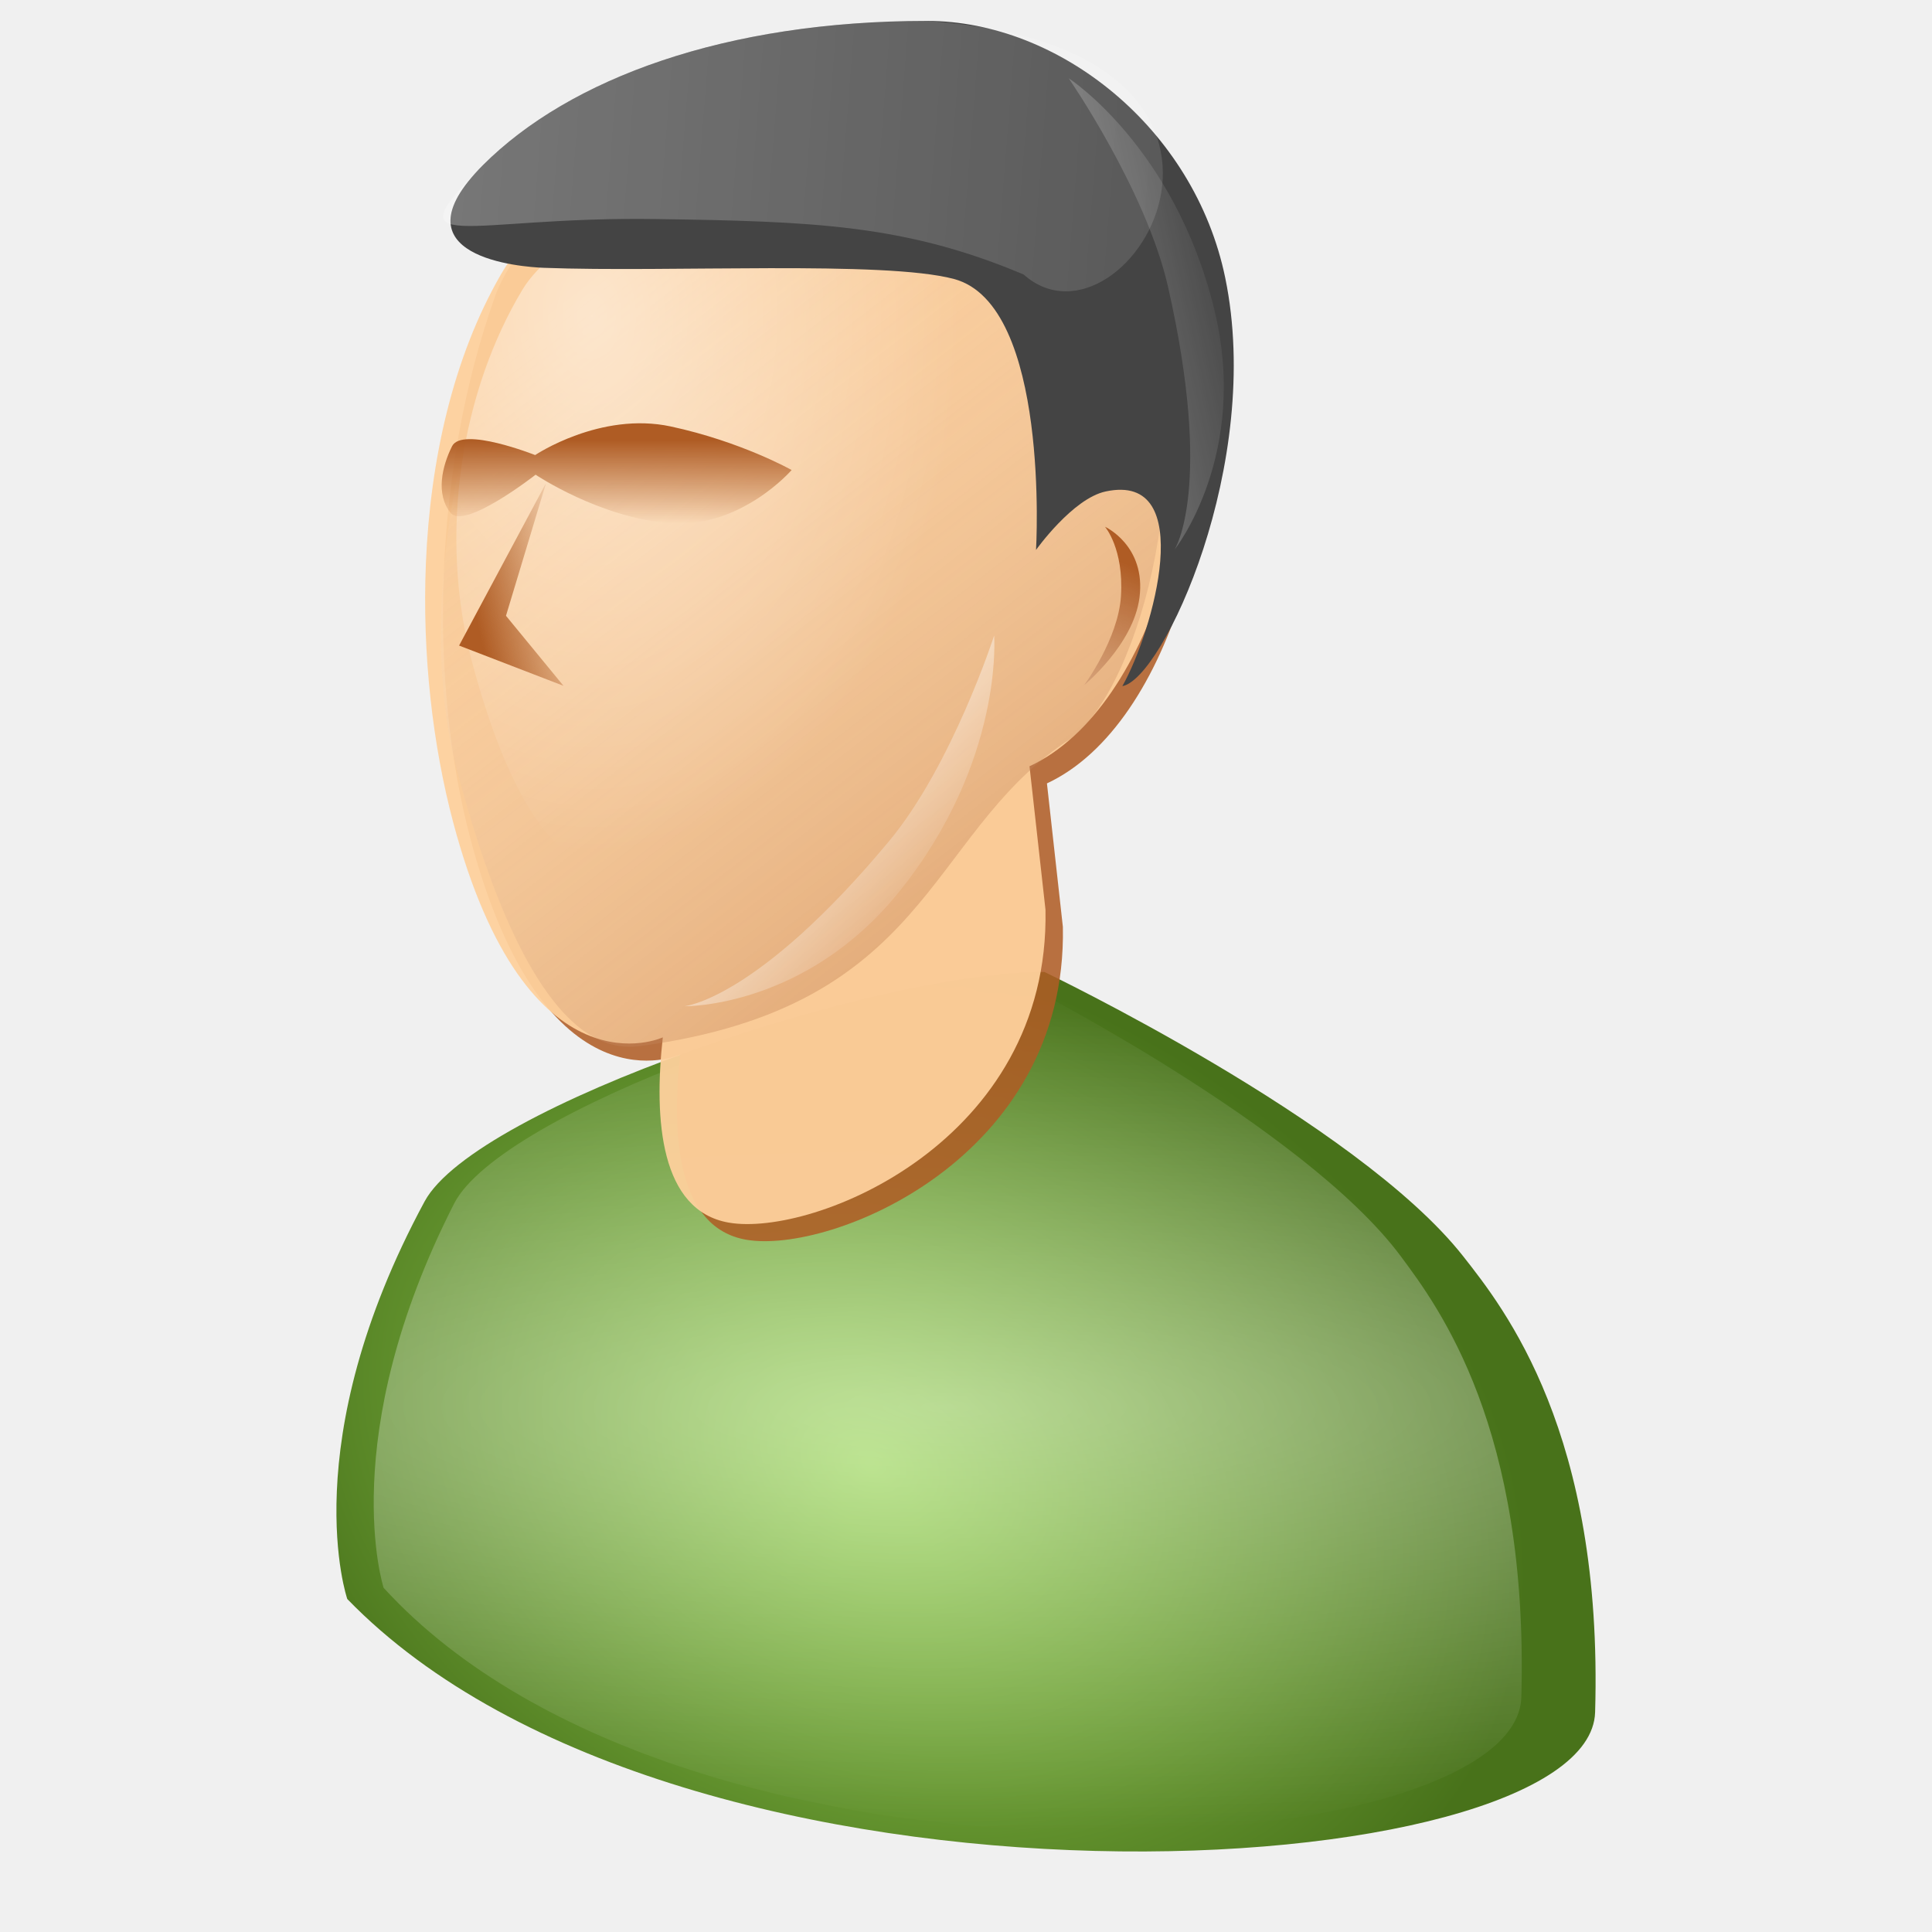
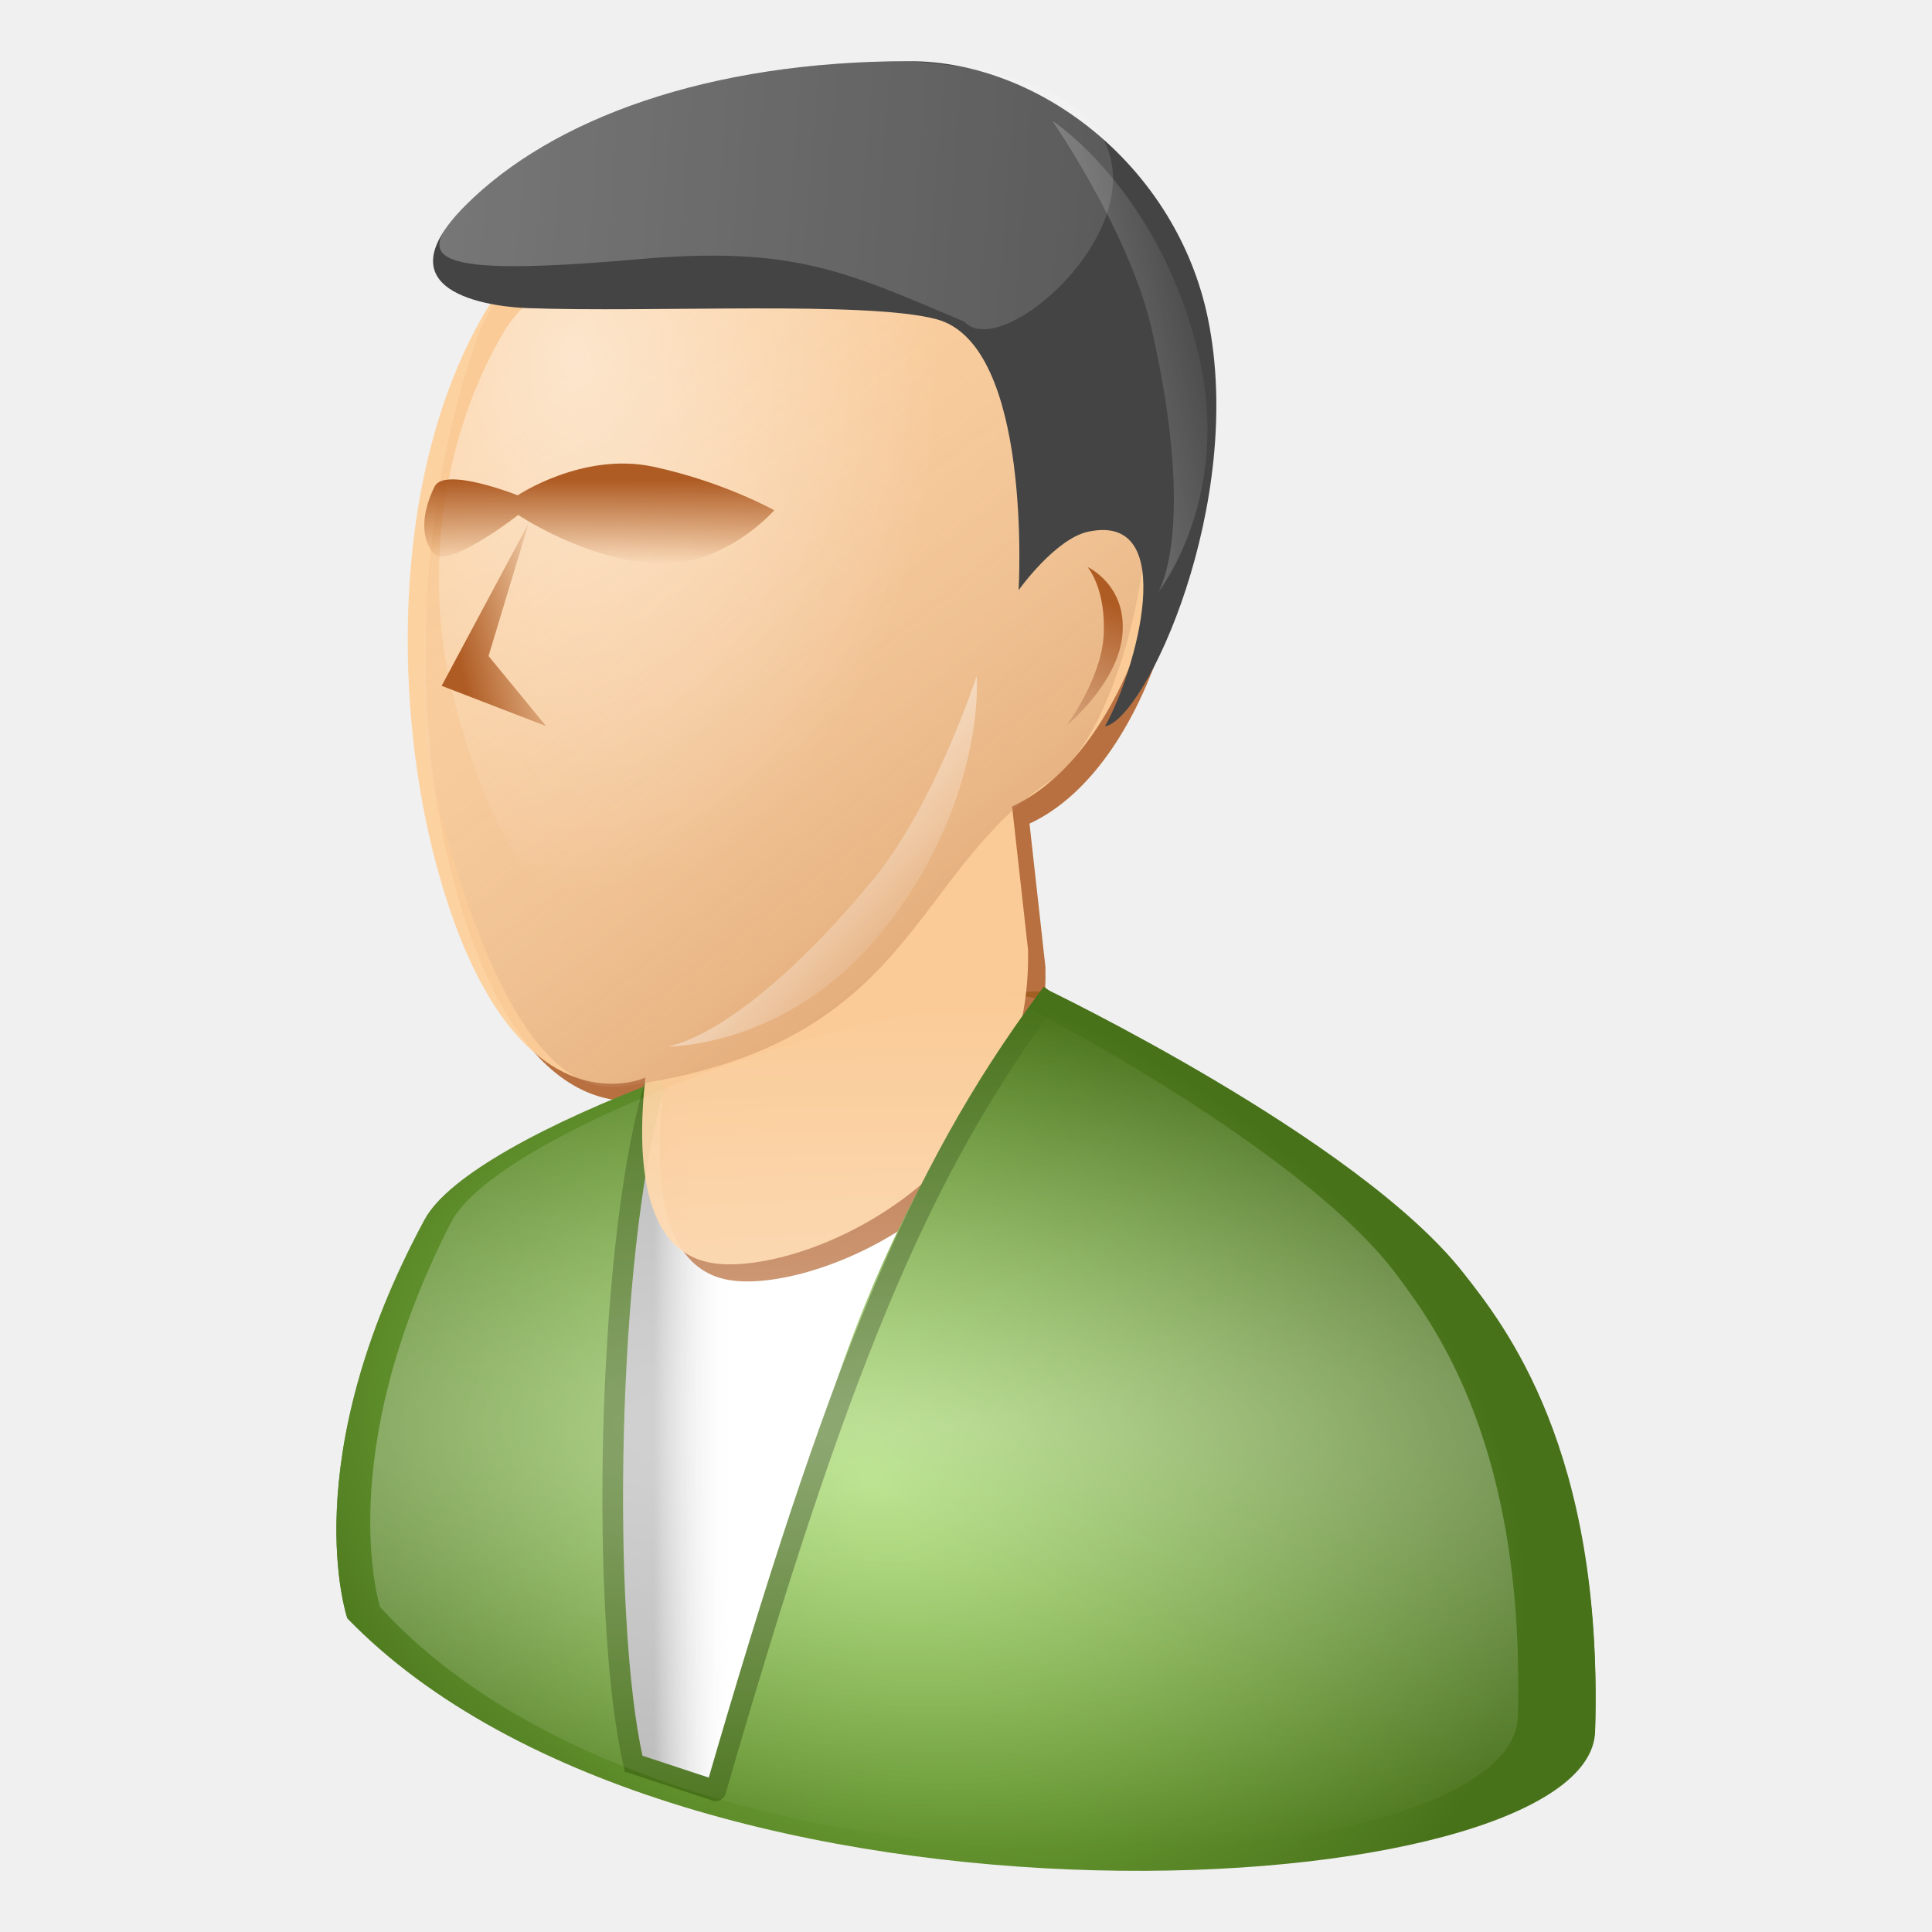
<svg xmlns="http://www.w3.org/2000/svg" xmlns:xlink="http://www.w3.org/1999/xlink" width="48" height="48" id="svg2" version="1.0">
  <defs id="defs4">
+     <linearGradient id="linearGradient13074">
+       <stop style="stop-color:#7c7c7c;stop-opacity:1;" offset="0" id="stop13076" />
+       <stop style="stop-color:#ffffff;stop-opacity:0;" offset="1" id="stop13078" />
+     </linearGradient>
+     <linearGradient id="linearGradient5222">
+       <stop style="stop-color:#747474;stop-opacity:1;" offset="0" id="stop5224" />
+       <stop style="stop-color:#ffffff;stop-opacity:0;" offset="1" id="stop5226" />
+     </linearGradient>
    <linearGradient id="linearGradient26082">
      <stop style="stop-color:#af5c24;stop-opacity:1;" offset="0" id="stop26084" />
      <stop style="stop-color:#af5c24;stop-opacity:0" offset="1" id="stop26086" />
    </linearGradient>
    <linearGradient id="linearGradient7075">
      <stop id="stop7077" offset="0" style="stop-color:#99d557;stop-opacity:1;" />
      <stop id="stop7079" offset="1" style="stop-color:#48721a;stop-opacity:1;" />
    </linearGradient>
    <linearGradient id="linearGradient7052">
      <stop style="stop-color:#cae9a8;stop-opacity:1;" offset="0" id="stop7054" />
      <stop style="stop-color:#527f20;stop-opacity:1;" offset="1" id="stop7056" />
    </linearGradient>
    <linearGradient id="linearGradient4131">
      <stop id="stop4133" offset="0" style="stop-color:#cae9a8;stop-opacity:1;" />
      <stop id="stop4135" offset="1" style="stop-color:#527f20;stop-opacity:1;" />
    </linearGradient>
    <linearGradient id="linearGradient11942">
      <stop id="stop11944" offset="0" style="stop-color:#ffffff;stop-opacity:0;" />
      <stop id="stop11946" offset="1" style="stop-color:#af5c24;stop-opacity:1;" />
    </linearGradient>
    <linearGradient id="linearGradient8032">
      <stop style="stop-color:#ffffff;stop-opacity:1;" offset="0" id="stop8034" />
      <stop style="stop-color:#ffffff;stop-opacity:0;" offset="1" id="stop8036" />
    </linearGradient>
    <linearGradient id="linearGradient4140">
      <stop style="stop-color:#cae9a8;stop-opacity:1;" offset="0" id="stop4142" />
      <stop style="stop-color:#5b8d24;stop-opacity:1;" offset="1" id="stop4144" />
    </linearGradient>
    <radialGradient xlink:href="#linearGradient4131" id="radialGradient4150" cx="18.338" cy="12.874" fx="18.338" fy="12.874" r="9.417" gradientTransform="matrix(1,0,0,1.494719,-0.201094,-9.01397)" gradientUnits="userSpaceOnUse" />
    <radialGradient xlink:href="#linearGradient4140" id="radialGradient9015" cx="22.672" cy="35.836" fx="22.672" fy="35.836" r="14.694" gradientTransform="matrix(1,0,0,0.7385158,0,8.864705)" gradientUnits="userSpaceOnUse" />
    <linearGradient xlink:href="#linearGradient8032" id="linearGradient10959" x1="16.268" y1="-2.987" x2="19.814" y2="13.945" gradientUnits="userSpaceOnUse" gradientTransform="translate(0.3925192,0.1054848)" />
    <linearGradient xlink:href="#linearGradient11942" id="linearGradient13886" x1="22.116" y1="8.119" x2="16.085" y2="26.618" gradientUnits="userSpaceOnUse" gradientTransform="translate(0.3701749,-0.6417472)" />
    <linearGradient xlink:href="#linearGradient8032" id="linearGradient14866" x1="15.566" y1="17.059" x2="16.099" y2="23.985" gradientUnits="userSpaceOnUse" gradientTransform="matrix(0.7027224,-0.7114641,0.7114641,0.7027224,-3.868092,16.42015)" />
    <linearGradient xlink:href="#linearGradient11942" id="linearGradient20709" gradientUnits="userSpaceOnUse" gradientTransform="translate(0.3701749,-0.6417472)" x1="22.116" y1="8.119" x2="16.085" y2="26.618" />
    <linearGradient xlink:href="#linearGradient8032" id="linearGradient20711" gradientUnits="userSpaceOnUse" gradientTransform="translate(0.3925192,0.1054848)" x1="16.268" y1="-2.987" x2="19.814" y2="13.945" />
    <linearGradient xlink:href="#linearGradient8032" id="linearGradient20713" gradientUnits="userSpaceOnUse" gradientTransform="matrix(0.7027224,-0.7114641,0.7114641,0.7027224,-3.868092,16.42015)" x1="15.566" y1="17.059" x2="16.099" y2="23.985" />
    <linearGradient xlink:href="#linearGradient8032" id="linearGradient22654" gradientUnits="userSpaceOnUse" gradientTransform="matrix(0.7027224,-0.7114641,0.7114641,0.7027224,-4.226374,16.42015)" x1="15.566" y1="17.059" x2="16.099" y2="23.985" />
    <linearGradient xlink:href="#linearGradient11942" id="linearGradient22660" gradientUnits="userSpaceOnUse" gradientTransform="translate(1.18927e-2,-0.6417472)" x1="17.697" y1="7.292" x2="24.746" y2="23.776" />
    <linearGradient xlink:href="#linearGradient8032" id="linearGradient3156" gradientUnits="userSpaceOnUse" gradientTransform="translate(1.18927e-2,-0.6417472)" x1="20.42" y1="3.274" x2="20.46" y2="12.972" />
    <linearGradient xlink:href="#linearGradient8032" id="linearGradient3159" gradientUnits="userSpaceOnUse" gradientTransform="matrix(0.8412105,0,0,0.8284297,2.429286,0.2132874)" x1="20.99" y1="3.722" x2="21.946" y2="15.377" />
    <linearGradient xlink:href="#linearGradient8032" id="linearGradient7104" x1="23.95" y1="26.151" x2="22.104" y2="37.294" gradientUnits="userSpaceOnUse" gradientTransform="matrix(0.911755,0,0,0.9887499,1.770153,0.5000947)" />
-     <radialGradient xlink:href="#linearGradient8032" id="radialGradient3176" gradientUnits="userSpaceOnUse" gradientTransform="matrix(1.282351,0,0,1.876091,-5.981147,-9.105166)" cx="16.133" cy="9.034" fx="16.133" fy="9.034" r="7.123" />
-     <linearGradient xlink:href="#linearGradient8032" id="linearGradient3179" gradientUnits="userSpaceOnUse" gradientTransform="matrix(0.7423627,-0.7515975,0.7515975,0.7423627,-6.847342,16.80311)" x1="15.566" y1="17.059" x2="16.099" y2="23.985" />
-     <linearGradient xlink:href="#linearGradient11942" id="linearGradient3182" gradientUnits="userSpaceOnUse" gradientTransform="matrix(1.05641,0,0,1.05641,-2.323491,-1.637909)" x1="15.147" y1="8.335" x2="27.992" y2="24.935" />
    <radialGradient xlink:href="#linearGradient7075" id="radialGradient3192" gradientUnits="userSpaceOnUse" gradientTransform="matrix(1.060245,0.4401257,-0.3263399,0.7861398,9.27166,-1.787651)" cx="22.672" cy="35.836" fx="22.672" fy="35.836" r="14.694" />
-     <radialGradient xlink:href="#linearGradient8032" id="radialGradient11926" cx="23.546" cy="35.197" fx="23.546" fy="35.197" r="14.262" gradientTransform="matrix(3.386898,0,0,0.7403251,-56.20186,8.894865)" gradientUnits="userSpaceOnUse" />
-     <linearGradient xlink:href="#linearGradient26082" id="linearGradient26088" x1="15.704" y1="10.936" x2="15.704" y2="13.008" gradientUnits="userSpaceOnUse" />
-     <linearGradient xlink:href="#linearGradient26082" id="linearGradient4342" x1="11.529" y1="16.779" x2="14.277" y2="16.173" gradientUnits="userSpaceOnUse" gradientTransform="translate(0.406233,-0.960986)" />
    <linearGradient xlink:href="#linearGradient8032" id="linearGradient8262" x1="-14.61" y1="1.472" x2="41.909" y2="5.926" gradientUnits="userSpaceOnUse" />
    <linearGradient xlink:href="#linearGradient8032" id="linearGradient8266" gradientUnits="userSpaceOnUse" gradientTransform="matrix(-0.1456464,-1.046321,1.046321,-0.1456464,8.179504,27.95528)" x1="15.566" y1="17.059" x2="16.099" y2="23.985" />
-     <linearGradient xlink:href="#linearGradient11942" id="linearGradient11177" gradientUnits="userSpaceOnUse" gradientTransform="matrix(0.1292597,-0.3133895,0.8229996,0.180877,7.590481,16.06848)" x1="-3.551" y1="12.057" x2="18.729" y2="22.656" />
-     <linearGradient xlink:href="#linearGradient8032" id="linearGradient15065" gradientUnits="userSpaceOnUse" x1="-14.61" y1="1.472" x2="41.909" y2="5.926" />
-     <linearGradient xlink:href="#linearGradient8032" id="linearGradient15067" gradientUnits="userSpaceOnUse" gradientTransform="matrix(-0.1456464,-1.046321,1.046321,-0.1456464,8.179504,27.95528)" x1="15.566" y1="17.059" x2="16.099" y2="23.985" />
+     <linearGradient xlink:href="#linearGradient11942" id="linearGradient3252" gradientUnits="userSpaceOnUse" gradientTransform="matrix(0.1292597,-0.3133895,0.8229996,0.180877,7.157559,16.58799)" x1="-3.551" y1="12.057" x2="18.729" y2="22.656" />
+     <linearGradient xlink:href="#linearGradient8032" id="linearGradient3255" gradientUnits="userSpaceOnUse" gradientTransform="matrix(-0.1456464,-1.046321,1.046321,-0.1456464,7.774025,28.1851)" x1="15.566" y1="17.059" x2="16.099" y2="23.985" />
+     <linearGradient xlink:href="#linearGradient8032" id="linearGradient3258" gradientUnits="userSpaceOnUse" gradientTransform="translate(-0.4329229,0.173169)" x1="-14.61" y1="1.472" x2="41.909" y2="5.926" />
+     <linearGradient xlink:href="#linearGradient26082" id="linearGradient3262" gradientUnits="userSpaceOnUse" gradientTransform="translate(-2.6689518e-2,-0.441479)" x1="11.529" y1="16.779" x2="14.277" y2="16.173" />
+     <linearGradient xlink:href="#linearGradient26082" id="linearGradient3265" gradientUnits="userSpaceOnUse" x1="15.704" y1="10.936" x2="15.704" y2="13.008" gradientTransform="translate(-0.4329225,0.519507)" />
+     <radialGradient xlink:href="#linearGradient8032" id="radialGradient3268" gradientUnits="userSpaceOnUse" gradientTransform="matrix(1.282351,0,0,1.876091,-6.41407,-8.585659)" cx="16.133" cy="9.034" fx="16.133" fy="9.034" r="7.123" />
+     <linearGradient xlink:href="#linearGradient8032" id="linearGradient3271" gradientUnits="userSpaceOnUse" gradientTransform="matrix(0.7423627,-0.7515975,0.7515975,0.7423627,-7.280265,17.32262)" x1="15.566" y1="17.059" x2="16.099" y2="23.985" />
+     <linearGradient xlink:href="#linearGradient11942" id="linearGradient3274" gradientUnits="userSpaceOnUse" gradientTransform="matrix(1.05641,0,0,1.05641,-2.756414,-1.118402)" x1="15.147" y1="8.335" x2="27.992" y2="24.935" />
+     <radialGradient xlink:href="#linearGradient8032" id="radialGradient8147" gradientUnits="userSpaceOnUse" gradientTransform="matrix(3.386898,0,0,0.7403251,-56.28844,8.894865)" cx="23.546" cy="35.197" fx="23.546" fy="35.197" r="14.262" />
+     <radialGradient xlink:href="#linearGradient7075" id="radialGradient12035" gradientUnits="userSpaceOnUse" gradientTransform="matrix(1.060245,0.4401257,-0.3263399,0.7861398,9.27166,-1.787651)" cx="22.672" cy="35.836" fx="22.672" fy="35.836" r="14.694" />
+     <radialGradient xlink:href="#linearGradient7075" id="radialGradient12047" gradientUnits="userSpaceOnUse" gradientTransform="matrix(1.060245,0.4401257,-0.3263399,0.7861398,7.697046,31.31252)" cx="22.672" cy="35.836" fx="22.672" fy="35.836" r="14.694" />
+     <radialGradient xlink:href="#linearGradient7075" id="radialGradient12086" gradientUnits="userSpaceOnUse" gradientTransform="matrix(1.060245,0.4401257,-0.3263399,0.7861398,9.27166,-1.820712)" cx="22.672" cy="35.836" fx="22.672" fy="35.836" r="14.694" />
+     <radialGradient xlink:href="#linearGradient7075" id="radialGradient12092" gradientUnits="userSpaceOnUse" gradientTransform="matrix(1.060245,0.4401257,-0.3263399,0.7861398,9.27166,-1.862729)" cx="22.672" cy="35.836" fx="22.672" fy="35.836" r="14.694" />
+     <radialGradient xlink:href="#linearGradient7075" id="radialGradient12094" gradientUnits="userSpaceOnUse" gradientTransform="matrix(1.060245,0.4401257,-0.3263399,0.7861398,-70.80997,-1.787651)" cx="22.672" cy="35.836" fx="22.672" fy="35.836" r="14.694" />
+     <linearGradient xlink:href="#linearGradient13074" id="linearGradient13080" x1="16.251" y1="34.206" x2="18.268" y2="34.206" gradientUnits="userSpaceOnUse" />
+     <radialGradient xlink:href="#linearGradient7075" id="radialGradient13104" gradientUnits="userSpaceOnUse" gradientTransform="matrix(1.060245,0.4401257,-0.3263399,0.7861398,9.27166,-1.787651)" cx="22.672" cy="35.836" fx="22.672" fy="35.836" r="14.694" />
+     <linearGradient xlink:href="#linearGradient13074" id="linearGradient13106" gradientUnits="userSpaceOnUse" x1="16.251" y1="34.206" x2="18.268" y2="34.206" />
+     <radialGradient xlink:href="#linearGradient7075" id="radialGradient13108" gradientUnits="userSpaceOnUse" gradientTransform="matrix(1.060245,0.4401257,-0.3263399,0.7861398,9.27166,-1.820712)" cx="22.672" cy="35.836" fx="22.672" fy="35.836" r="14.694" />
+     <linearGradient xlink:href="#linearGradient11942" id="linearGradient13110" gradientUnits="userSpaceOnUse" gradientTransform="matrix(1.05641,0,0,1.05641,-2.756414,-1.118402)" x1="15.147" y1="8.335" x2="27.992" y2="24.935" />
+     <linearGradient xlink:href="#linearGradient8032" id="linearGradient13112" gradientUnits="userSpaceOnUse" gradientTransform="matrix(0.7423627,-0.7515975,0.7515975,0.7423627,-7.280265,17.32262)" x1="15.566" y1="17.059" x2="16.099" y2="23.985" />
+     <radialGradient xlink:href="#linearGradient8032" id="radialGradient13114" gradientUnits="userSpaceOnUse" gradientTransform="matrix(1.282351,0,0,1.876091,-6.41407,-8.585659)" cx="16.133" cy="9.034" fx="16.133" fy="9.034" r="7.123" />
+     <linearGradient xlink:href="#linearGradient26082" id="linearGradient13116" gradientUnits="userSpaceOnUse" gradientTransform="translate(-0.4329225,0.519507)" x1="15.704" y1="10.936" x2="15.704" y2="13.008" />
+     <linearGradient xlink:href="#linearGradient26082" id="linearGradient13118" gradientUnits="userSpaceOnUse" gradientTransform="translate(-2.6689518e-2,-0.441479)" x1="11.529" y1="16.779" x2="14.277" y2="16.173" />
+     <linearGradient xlink:href="#linearGradient8032" id="linearGradient13120" gradientUnits="userSpaceOnUse" gradientTransform="translate(-0.4329229,0.173169)" x1="-14.61" y1="1.472" x2="41.909" y2="5.926" />
+     <linearGradient xlink:href="#linearGradient8032" id="linearGradient13122" gradientUnits="userSpaceOnUse" gradientTransform="matrix(-0.1456464,-1.046321,1.046321,-0.1456464,7.774025,28.1851)" x1="15.566" y1="17.059" x2="16.099" y2="23.985" />
+     <linearGradient xlink:href="#linearGradient11942" id="linearGradient13124" gradientUnits="userSpaceOnUse" gradientTransform="matrix(0.1292597,-0.3133895,0.8229996,0.180877,7.157559,16.58799)" x1="-3.551" y1="12.057" x2="18.729" y2="22.656" />
+     <radialGradient xlink:href="#linearGradient7075" id="radialGradient13126" gradientUnits="userSpaceOnUse" gradientTransform="matrix(1.060245,0.4401257,-0.3263399,0.7861398,9.27166,-1.862729)" cx="22.672" cy="35.836" fx="22.672" fy="35.836" r="14.694" />
+     <radialGradient xlink:href="#linearGradient8032" id="radialGradient13128" gradientUnits="userSpaceOnUse" gradientTransform="matrix(3.386898,0,0,0.7403251,-56.28844,8.894865)" cx="23.546" cy="35.197" fx="23.546" fy="35.197" r="14.262" />
+     <radialGradient xlink:href="#linearGradient8032" id="radialGradient13131" gradientUnits="userSpaceOnUse" gradientTransform="matrix(3.386898,0,0,0.7403251,-56.28844,9.375358)" cx="23.546" cy="35.197" fx="23.546" fy="35.197" r="14.262" />
+     <radialGradient xlink:href="#linearGradient7075" id="radialGradient13135" gradientUnits="userSpaceOnUse" gradientTransform="matrix(1.060245,0.4401257,-0.3263399,0.7861398,9.27166,-1.382236)" cx="22.672" cy="35.836" fx="22.672" fy="35.836" r="14.694" />
+     <linearGradient xlink:href="#linearGradient11942" id="linearGradient13138" gradientUnits="userSpaceOnUse" gradientTransform="matrix(0.1292597,-0.3133895,0.8229996,0.180877,7.157559,17.06848)" x1="-3.551" y1="12.057" x2="18.729" y2="22.656" />
+     <linearGradient xlink:href="#linearGradient8032" id="linearGradient13141" gradientUnits="userSpaceOnUse" gradientTransform="matrix(-0.1456464,-1.046321,1.046321,-0.1456464,7.774025,28.6656)" x1="15.566" y1="17.059" x2="16.099" y2="23.985" />
+     <linearGradient xlink:href="#linearGradient8032" id="linearGradient13144" gradientUnits="userSpaceOnUse" gradientTransform="translate(-0.432923,0.6536617)" x1="-14.61" y1="1.472" x2="41.909" y2="5.926" />
+     <linearGradient xlink:href="#linearGradient26082" id="linearGradient13148" gradientUnits="userSpaceOnUse" gradientTransform="translate(-2.6689573e-2,3.90137e-2)" x1="11.529" y1="16.779" x2="14.277" y2="16.173" />
+     <linearGradient xlink:href="#linearGradient26082" id="linearGradient13151" gradientUnits="userSpaceOnUse" gradientTransform="translate(-0.4329226,0.9999997)" x1="15.704" y1="10.936" x2="15.704" y2="13.008" />
+     <radialGradient xlink:href="#linearGradient8032" id="radialGradient13154" gradientUnits="userSpaceOnUse" gradientTransform="matrix(1.282351,0,0,1.876091,-6.41407,-8.105166)" cx="16.133" cy="9.034" fx="16.133" fy="9.034" r="7.123" />
+     <linearGradient xlink:href="#linearGradient8032" id="linearGradient13157" gradientUnits="userSpaceOnUse" gradientTransform="matrix(0.7423627,-0.7515975,0.7515975,0.7423627,-7.280265,17.80311)" x1="15.566" y1="17.059" x2="16.099" y2="23.985" />
+     <linearGradient xlink:href="#linearGradient11942" id="linearGradient13160" gradientUnits="userSpaceOnUse" gradientTransform="matrix(1.05641,0,0,1.05641,-2.756414,-0.637909)" x1="15.147" y1="8.335" x2="27.992" y2="24.935" />
+     <radialGradient xlink:href="#linearGradient7075" id="radialGradient13165" gradientUnits="userSpaceOnUse" gradientTransform="matrix(1.060245,0.4401257,-0.3263399,0.7861398,9.27166,-1.340219)" cx="22.672" cy="35.836" fx="22.672" fy="35.836" r="14.694" />
+     <linearGradient xlink:href="#linearGradient13074" id="linearGradient13169" gradientUnits="userSpaceOnUse" x1="16.251" y1="34.206" x2="18.268" y2="34.206" gradientTransform="translate(-5.4526502e-8,0.4804927)" />
+     <radialGradient xlink:href="#linearGradient7075" id="radialGradient13173" gradientUnits="userSpaceOnUse" gradientTransform="matrix(1.060245,0.4401257,-0.3263399,0.7861398,9.27166,-1.307159)" cx="22.672" cy="35.836" fx="22.672" fy="35.836" r="14.694" />
  </defs>
  <g id="layer1">
-     <path style="fill:url(#radialGradient3192);fill-opacity:1.0;fill-rule:evenodd;stroke:none;stroke-width:1px;stroke-linecap:butt;stroke-linejoin:miter;stroke-opacity:1" d="M 8.628,39.727 C 16.963,48.326 39.501,46.881 39.63,42.541 C 39.834,35.607 37.377,32.514 36.348,31.206 C 33.715,27.864 25.948,24.148 25.948,24.148 C 21.754,24.148 11.822,27.495 10.55,29.848 C 7.296,35.873 8.628,39.727 8.628,39.727 z " id="path2188" />
-     <path style="opacity:0.4;fill:url(#radialGradient11926);fill-opacity:1;fill-rule:evenodd;stroke:none;stroke-width:1px;stroke-linecap:butt;stroke-linejoin:miter;stroke-opacity:1" d="M 9.531,39.449 C 17.13,47.758 37.679,46.362 37.797,42.167 C 37.982,35.467 35.743,32.478 34.804,31.214 C 32.403,27.984 25.322,24.394 25.322,24.394 C 21.498,24.394 12.442,27.628 11.283,29.902 C 8.316,35.724 9.531,39.449 9.531,39.449 z " id="path5162" />
-     <path style="opacity:0.86;color:#000000;fill:#af5c24;fill-opacity:1;fill-rule:evenodd;stroke:none;stroke-width:1px;stroke-linecap:butt;stroke-linejoin:miter;marker:none;marker-start:none;marker-mid:none;marker-end:none;stroke-miterlimit:4;stroke-dasharray:none;stroke-dashoffset:0;stroke-opacity:1;visibility:visible;display:inline;overflow:visible;enable-background:accumulate" d="M 16.899,26.198 C 16.672,28.254 16.841,30.506 18.541,30.801 C 20.638,31.164 26.52,28.787 26.407,23.029 C 26.407,23.029 26.011,19.463 26.011,19.463 C 29.14,18.009 30.739,11.945 29.668,7.798 C 27.353,-1.163 13.915,2.807 12.297,7.371 C 10.769,11.678 10.636,16.894 11.693,20.859 C 13.534,27.768 16.899,26.198 16.899,26.198 z " id="path6081" />
-     <path style="color:#000000;fill:#fdd09c;fill-opacity:0.941;fill-rule:evenodd;stroke:none;stroke-width:1px;stroke-linecap:butt;stroke-linejoin:miter;marker:none;marker-start:none;marker-mid:none;marker-end:none;stroke-miterlimit:4;stroke-dasharray:none;stroke-dashoffset:0;stroke-opacity:1;visibility:visible;display:inline;overflow:visible;enable-background:accumulate" d="M 16.467,25.773 C 16.239,27.829 16.408,30.081 18.108,30.376 C 20.206,30.739 26.088,28.362 25.975,22.603 C 25.975,22.603 25.578,19.038 25.578,19.038 C 28.707,17.584 30.306,11.519 29.235,7.373 C 26.921,-1.588 14.994,2.404 12.446,6.817 C 11.248,8.891 10.69,11.443 10.582,13.973 C 10.484,16.269 10.758,18.547 11.26,20.434 C 13.101,27.343 16.467,25.773 16.467,25.773 z " id="path4130" />
-     <path style="opacity:0.453;fill:url(#linearGradient3182);fill-opacity:1;fill-rule:evenodd;stroke:none;stroke-width:1px;stroke-linecap:butt;stroke-linejoin:miter;stroke-opacity:1" d="M 15.944,25.984 C 23.097,25.004 22.99,20.82 26.457,18.447 C 28.184,17.45 29.846,11.698 28.438,7.654 C 25.746,-0.081 13.801,4.402 12.725,7.164 C 11.454,10.43 10.311,15.225 11.367,19.19 C 13.208,26.1 15.167,26.09 15.944,25.984 z " id="path10969" />
-     <path style="fill:url(#linearGradient3179);fill-opacity:1;stroke:none;stroke-width:0.3;stroke-miterlimit:4;stroke-opacity:1" d="M 24.699,15.792 C 24.699,15.792 24.945,18.898 22.359,22.131 C 20.021,25.054 17,25 17,25 C 17,25 18.8,24.847 22.086,20.902 C 23.655,19.017 24.699,15.792 24.699,15.792 z " id="path13888" />
-     <path style="opacity:0.5;fill:url(#radialGradient3176);fill-opacity:1;fill-rule:evenodd;stroke:none;stroke-width:1px;stroke-linecap:butt;stroke-linejoin:miter;stroke-opacity:1" d="M 15.889,21.646 C 21.906,20.834 20.796,17.799 23.712,15.832 C 25.165,15.006 27.219,10.457 26.035,7.106 C 23.77,0.699 14.411,4.83 12.989,7.182 C 11.484,9.673 10.858,13.235 11.747,16.52 C 13.296,22.244 15.235,21.734 15.889,21.646 z " id="path2183" />
-     <path style="fill:url(#linearGradient26088);fill-rule:evenodd;stroke:none;stroke-width:0.5;stroke-linecap:butt;stroke-linejoin:miter;stroke-miterlimit:4;stroke-dasharray:none;stroke-opacity:1;fill-opacity:1.0" d="M 13.296,11.306 C 13.296,11.306 14.914,10.22 16.664,10.595 C 18.414,10.971 19.668,11.678 19.668,11.678 C 19.668,11.678 18.414,13.125 16.664,13 C 14.914,12.875 13.307,11.794 13.307,11.794 C 13.307,11.794 11.539,13.178 11.192,12.74 C 10.822,12.274 10.981,11.587 11.231,11.087 C 11.481,10.587 13.296,11.306 13.296,11.306 z " id="path22204" />
-     <path style="fill:url(#linearGradient4342);fill-opacity:1;fill-rule:evenodd;stroke:none;stroke-width:0.5;stroke-linecap:round;stroke-linejoin:round;stroke-miterlimit:4;stroke-dasharray:none;stroke-opacity:1" d="M 13.567,12 L 11.406,16.039 L 14,17.039 L 12.571,15.299" id="path3365" />
-     <g id="g15060" transform="translate(-3.6859769e-7,-0.346338)">
-       <path id="path5343" d="M 13.507,7 C 13,6.981 9.695,6.753 12,4.448 C 14.152,2.296 18.03,0.866 23.031,0.866 C 26.302,0.866 29.673,3.523 30.441,7.251 C 31.391,11.854 28.889,17.223 27.884,17.393 C 28.648,16.048 29.77,12.062 27.468,12.557 C 26.648,12.733 25.74,14.009 25.74,14.009 C 25.74,14.009 26.099,7.92 23.703,7.278 C 21.965,6.813 16.612,7.119 13.507,7 z " style="fill:#444444;fill-opacity:1;fill-rule:evenodd;stroke:none;stroke-width:0.5;stroke-linecap:butt;stroke-linejoin:miter;stroke-miterlimit:4;stroke-dasharray:none;stroke-opacity:1" />
-       <path id="path7285" d="M 16.278,5.788 C 11.535,5.72 9.695,6.753 12,4.448 C 14.152,2.296 18.03,0.866 23.031,0.866 C 32.755,1.543 28.026,9.469 25.431,7.166 C 22.481,5.92 20.177,5.845 16.278,5.788 z " style="opacity:0.5;fill:url(#linearGradient15065);fill-opacity:1;fill-rule:evenodd;stroke:none;stroke-width:0.5;stroke-linecap:butt;stroke-linejoin:miter;stroke-miterlimit:4;stroke-dasharray:none;stroke-opacity:1" />
-       <path id="path8264" d="M 26.551,2.29 C 26.551,2.29 29.166,3.983 30.161,8.001 C 31.061,11.634 29.183,14 29.183,14 C 29.183,14 30.156,12.477 29.019,7.471 C 28.476,5.079 26.551,2.29 26.551,2.29 z " style="opacity:0.498;fill:url(#linearGradient15067);fill-opacity:1;stroke:none;stroke-width:0.3;stroke-miterlimit:4;stroke-opacity:1" />
-     </g>
-     <path style="opacity:1;fill:url(#linearGradient11177);fill-opacity:1;stroke:none;stroke-width:0.3;stroke-miterlimit:4;stroke-opacity:1" d="M 27.453,13.087 C 27.453,13.087 28.477,13.553 28.31,14.849 C 28.159,16.02 26.936,17.021 26.936,17.021 C 26.936,17.021 27.784,15.876 27.85,14.811 C 27.924,13.629 27.453,13.087 27.453,13.087 z " id="path11175" />
+     <path style="fill:url(#radialGradient13173);fill-opacity:1;fill-rule:evenodd;stroke:none;stroke-width:1px;stroke-linecap:butt;stroke-linejoin:miter;stroke-opacity:1" d="M 8.628,40.208 C 16.963,48.807 39.501,47.362 39.63,43.021 C 39.834,36.088 37.377,32.994 36.348,31.687 C 33.715,28.344 25.948,24.629 25.948,24.629 C 21.754,24.629 11.822,27.976 10.55,30.329 C 7.296,36.354 8.628,40.208 8.628,40.208 z " id="path2188" />
+     <path style="fill:#ffffff;fill-opacity:1;fill-rule:evenodd;stroke:none;stroke-width:0.5;stroke-linecap:butt;stroke-linejoin:miter;stroke-miterlimit:4;stroke-dasharray:none;stroke-opacity:1" d="M 16.197,27.46 C 14.99,31.41 15.092,40.596 15.952,44.096 C 15.952,44.096 18.038,44.722 18.038,44.722 C 20.918,32.939 23.702,30.196 26.926,25.268 C 23.552,23.276 16.433,26.685 16.197,27.46 z " id="path2252" />
+     <path style="opacity:0.542;fill:url(#linearGradient13169);fill-opacity:1;fill-rule:evenodd;stroke:none;stroke-width:0.5;stroke-linecap:butt;stroke-linejoin:miter;stroke-miterlimit:4;stroke-dasharray:none;stroke-opacity:1" d="M 16.197,27.46 C 14.99,31.41 15.092,40.596 15.952,44.096 C 15.952,44.096 18.038,44.722 18.038,44.722 C 20.918,32.939 23.702,30.196 26.926,25.268 C 23.552,23.276 16.433,26.685 16.197,27.46 z " id="path12103" />
+     <path style="opacity:0.86;color:#000000;fill:#af5c24;fill-opacity:1;fill-rule:evenodd;stroke:none;stroke-width:1px;stroke-linecap:butt;stroke-linejoin:miter;marker:none;marker-start:none;marker-mid:none;marker-end:none;stroke-miterlimit:4;stroke-dasharray:none;stroke-dashoffset:0;stroke-opacity:1;visibility:visible;display:inline;overflow:visible;enable-background:accumulate" d="M 16.467,27.198 C 16.239,29.254 16.408,31.506 18.108,31.801 C 20.205,32.164 26.087,29.787 25.974,24.029 C 25.974,24.029 25.578,20.463 25.578,20.463 C 28.707,19.009 30.306,12.945 29.235,8.798 C 26.92,-0.163 13.482,3.807 11.864,8.371 C 10.336,12.678 10.203,17.894 11.26,21.859 C 13.101,28.768 16.467,27.198 16.467,27.198 z " id="path6081" />
+     <path style="fill:url(#radialGradient13165);fill-opacity:1;fill-rule:evenodd;stroke:none;stroke-width:0.5;stroke-linecap:butt;stroke-linejoin:miter;stroke-miterlimit:4;stroke-dasharray:none;stroke-opacity:1" d="M 15.572,43.72 C 15.072,42.085 13.895,36.668 16.486,26.808 C 13.601,27.895 11.141,29.203 10.55,30.296 C 7.296,36.32 8.628,40.175 8.628,40.175 C 10.408,42.011 12.835,43.389 15.553,44.378" id="path12084" />
+     <path style="fill:none;fill-opacity:1;fill-rule:evenodd;stroke:#48721a;stroke-width:0.513;stroke-linecap:square;stroke-linejoin:round;stroke-miterlimit:4;stroke-dasharray:none;stroke-opacity:1" d="M 16.201,27.191 C 15.081,31.22 14.924,40.161 15.723,43.73" id="path12098" />
+     <path style="color:#000000;fill:#fdd09c;fill-opacity:0.941;fill-rule:evenodd;stroke:none;stroke-width:1px;stroke-linecap:butt;stroke-linejoin:miter;marker:none;marker-start:none;marker-mid:none;marker-end:none;stroke-miterlimit:4;stroke-dasharray:none;stroke-dashoffset:0;stroke-opacity:1;visibility:visible;display:inline;overflow:visible;enable-background:accumulate" d="M 16.034,26.773 C 15.806,28.829 15.975,31.081 17.675,31.376 C 19.773,31.739 25.655,29.362 25.542,23.603 C 25.542,23.603 25.145,20.038 25.145,20.038 C 28.274,18.584 29.873,12.519 28.802,8.373 C 26.488,-0.588 14.561,3.404 12.013,7.817 C 10.815,9.891 10.257,12.443 10.149,14.973 C 10.052,17.269 10.325,19.547 10.827,21.434 C 12.668,28.343 16.034,26.773 16.034,26.773 z " id="path4130" />
+     <path style="opacity:0.453;fill:url(#linearGradient13160);fill-opacity:1;fill-rule:evenodd;stroke:none;stroke-width:1px;stroke-linecap:butt;stroke-linejoin:miter;stroke-opacity:1" d="M 15.512,26.984 C 22.664,26.004 22.557,21.82 26.024,19.447 C 27.751,18.45 29.413,12.698 28.006,8.654 C 25.313,0.919 13.368,5.402 12.292,8.164 C 11.021,11.43 9.878,16.225 10.934,20.19 C 12.775,27.1 14.734,27.09 15.512,26.984 z " id="path10969" />
+     <path style="fill:url(#linearGradient13157);fill-opacity:1;stroke:none;stroke-width:0.3;stroke-miterlimit:4;stroke-opacity:1" d="M 24.266,16.792 C 24.266,16.792 24.512,19.898 21.926,23.131 C 19.588,26.054 16.567,26 16.567,26 C 16.567,26 18.368,25.847 21.653,21.902 C 23.222,20.017 24.266,16.792 24.266,16.792 z " id="path13888" />
+     <path style="opacity:0.5;fill:url(#radialGradient13154);fill-opacity:1;fill-rule:evenodd;stroke:none;stroke-width:1px;stroke-linecap:butt;stroke-linejoin:miter;stroke-opacity:1" d="M 15.456,22.646 C 21.473,21.834 20.363,18.799 23.279,16.832 C 24.732,16.006 26.786,11.457 25.602,8.106 C 23.337,1.699 13.978,5.83 12.556,8.182 C 11.051,10.673 10.425,14.235 11.314,17.52 C 12.863,23.244 14.802,22.734 15.456,22.646 z " id="path2183" />
+     <path style="fill:url(#linearGradient13151);fill-opacity:1;fill-rule:evenodd;stroke:none;stroke-width:0.5;stroke-linecap:butt;stroke-linejoin:miter;stroke-miterlimit:4;stroke-dasharray:none;stroke-opacity:1" d="M 12.863,12.306 C 12.863,12.306 14.481,11.22 16.231,11.595 C 17.981,11.971 19.235,12.678 19.235,12.678 C 19.235,12.678 17.981,14.125 16.231,14 C 14.481,13.875 12.874,12.794 12.874,12.794 C 12.874,12.794 11.106,14.178 10.759,13.74 C 10.389,13.274 10.548,12.587 10.798,12.087 C 11.048,11.587 12.863,12.306 12.863,12.306 z " id="path22204" />
+     <path style="fill:url(#linearGradient13148);fill-opacity:1;fill-rule:evenodd;stroke:none;stroke-width:0.5;stroke-linecap:round;stroke-linejoin:round;stroke-miterlimit:4;stroke-dasharray:none;stroke-opacity:1" d="M 13.134,13 L 10.973,17.039 L 13.567,18.039 L 12.138,16.299" id="path3365" />
+     <path style="fill:#444444;fill-opacity:1;fill-rule:evenodd;stroke:none;stroke-width:0.5;stroke-linecap:butt;stroke-linejoin:miter;stroke-miterlimit:4;stroke-dasharray:none;stroke-opacity:1" d="M 13.074,7.654 C 12.568,7.634 9.262,7.407 11.567,5.102 C 13.719,2.95 17.597,1.52 22.599,1.52 C 25.869,1.52 29.24,4.176 30.009,7.905 C 30.958,12.508 28.456,17.877 27.451,18.047 C 28.215,16.702 29.337,12.716 27.035,13.21 C 26.215,13.386 25.307,14.662 25.307,14.662 C 25.307,14.662 25.666,8.574 23.27,7.932 C 21.532,7.466 16.179,7.772 13.074,7.654 z " id="path5343" />
+     <path style="opacity:0.5;fill:url(#linearGradient13144);fill-opacity:1;fill-rule:evenodd;stroke:none;stroke-width:0.5;stroke-linecap:butt;stroke-linejoin:miter;stroke-miterlimit:4;stroke-dasharray:none;stroke-opacity:1" d="M 15.845,6.441 C 10.669,6.894 10.215,6.454 11.567,5.102 C 13.719,2.95 17.597,1.52 22.599,1.52 C 32.322,2.197 25.256,9.43 23.959,7.992 C 21.009,6.747 19.73,6.102 15.845,6.441 z " id="path7285" />
+     <path style="opacity:0.498;fill:url(#linearGradient13141);fill-opacity:1;stroke:none;stroke-width:0.3;stroke-miterlimit:4;stroke-opacity:1" d="M 26.145,3 C 26.145,3 28.761,4.693 29.756,8.711 C 30.656,12.344 28.777,14.71 28.777,14.71 C 28.777,14.71 29.75,13.188 28.614,8.181 C 28.071,5.789 26.145,3 26.145,3 z " id="path8264" />
+     <path style="fill:url(#linearGradient13138);fill-opacity:1;stroke:none;stroke-width:0.3;stroke-miterlimit:4;stroke-opacity:1" d="M 27.02,14.087 C 27.02,14.087 28.044,14.553 27.877,15.849 C 27.726,17.02 26.503,18.021 26.503,18.021 C 26.503,18.021 27.351,16.876 27.418,15.811 C 27.491,14.629 27.02,14.087 27.02,14.087 z " id="path11175" />
+     <path style="fill:url(#radialGradient13135);fill-opacity:1;fill-rule:evenodd;stroke:none;stroke-width:0.5;stroke-linecap:butt;stroke-linejoin:miter;stroke-miterlimit:4;stroke-dasharray:none;stroke-opacity:1" d="M 17.529,44.976 C 27.304,47.767 39.535,46.14 39.63,42.946 C 39.834,36.012 37.377,32.919 36.348,31.612 C 33.715,28.269 25.948,24.553 25.948,24.553 C 20.37,32.402 20.617,35.849 17.648,44.329" id="path12090" />
+     <path style="fill:none;fill-opacity:1;fill-rule:evenodd;stroke:#48721a;stroke-width:0.513;stroke-linecap:square;stroke-linejoin:round;stroke-miterlimit:4;stroke-dasharray:none;stroke-opacity:1" d="M 15.845,43.852 C 15.845,43.852 17.781,44.491 17.781,44.491 C 20.816,34.005 22.812,29.162 25.986,24.871" id="path4250" />
+     <path style="opacity:0.4;fill:url(#radialGradient13131);fill-opacity:1;fill-rule:evenodd;stroke:none;stroke-width:1px;stroke-linecap:butt;stroke-linejoin:miter;stroke-opacity:1" d="M 9.444,39.929 C 17.044,48.239 37.592,46.842 37.71,42.648 C 37.896,35.948 35.656,32.958 34.717,31.695 C 32.317,28.465 25.235,24.874 25.235,24.874 C 21.412,24.874 12.356,28.109 11.197,30.383 C 8.229,36.205 9.444,39.929 9.444,39.929 z " id="path5162" />
  </g>
</svg>
